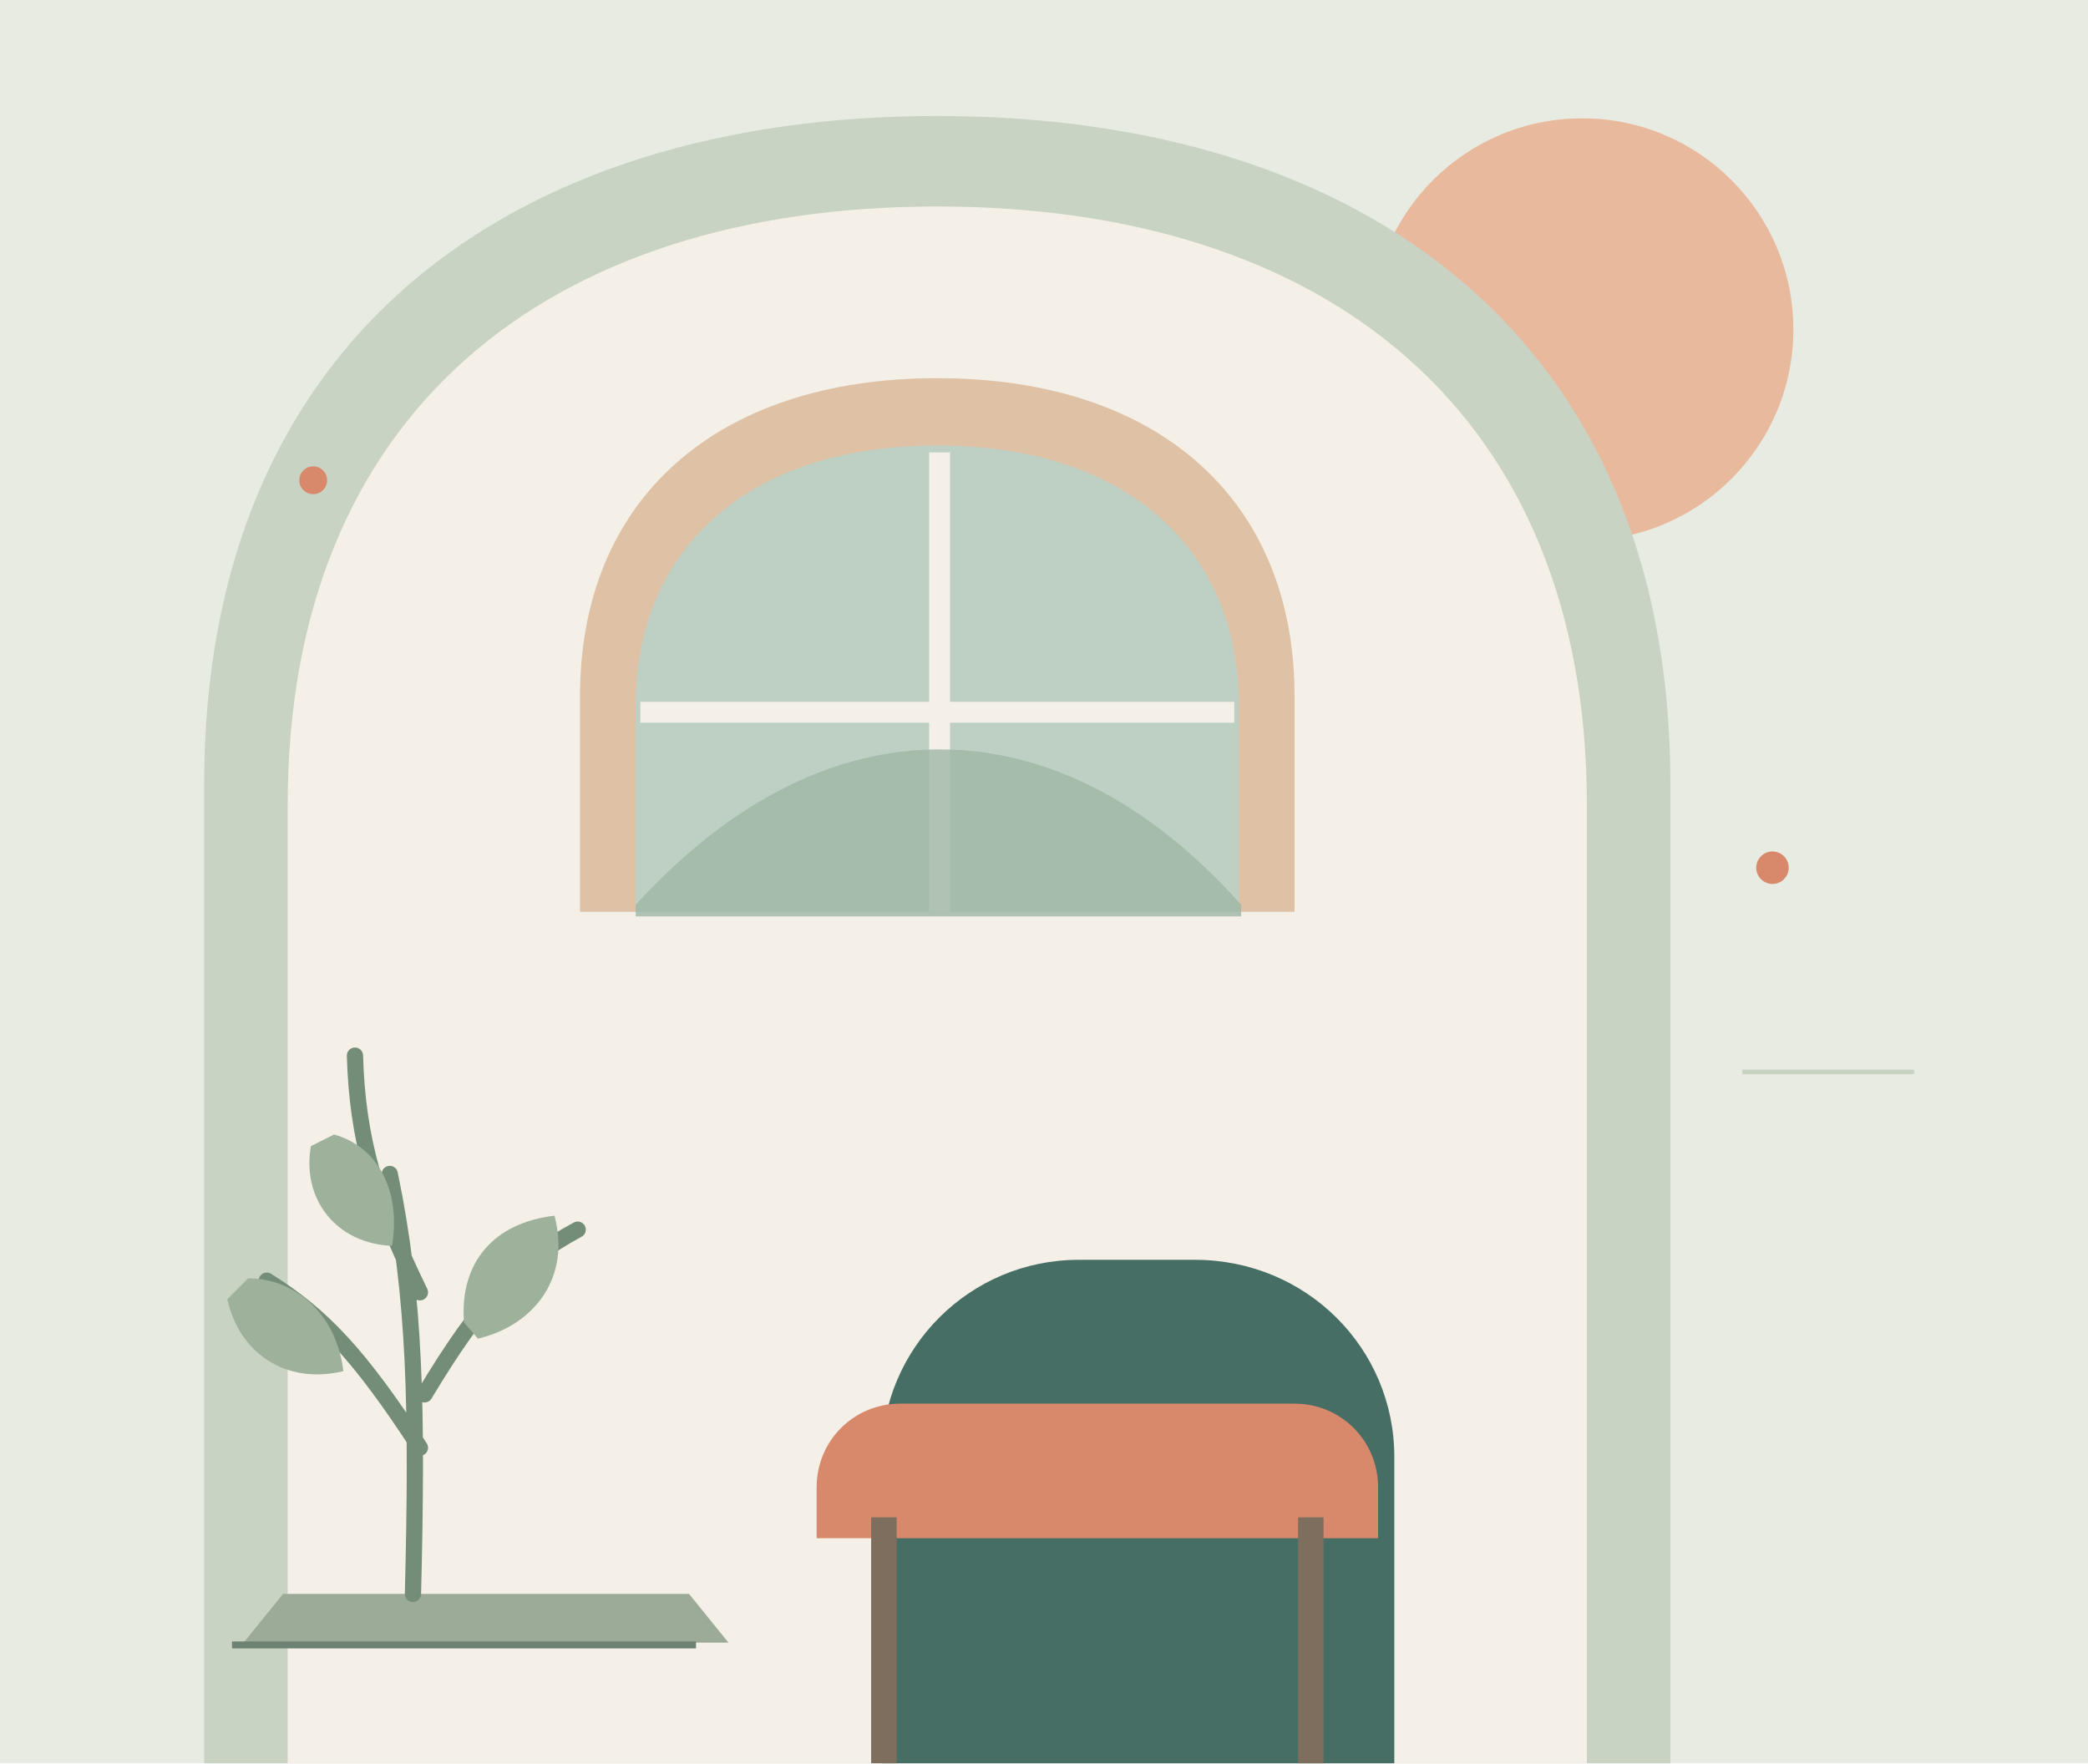
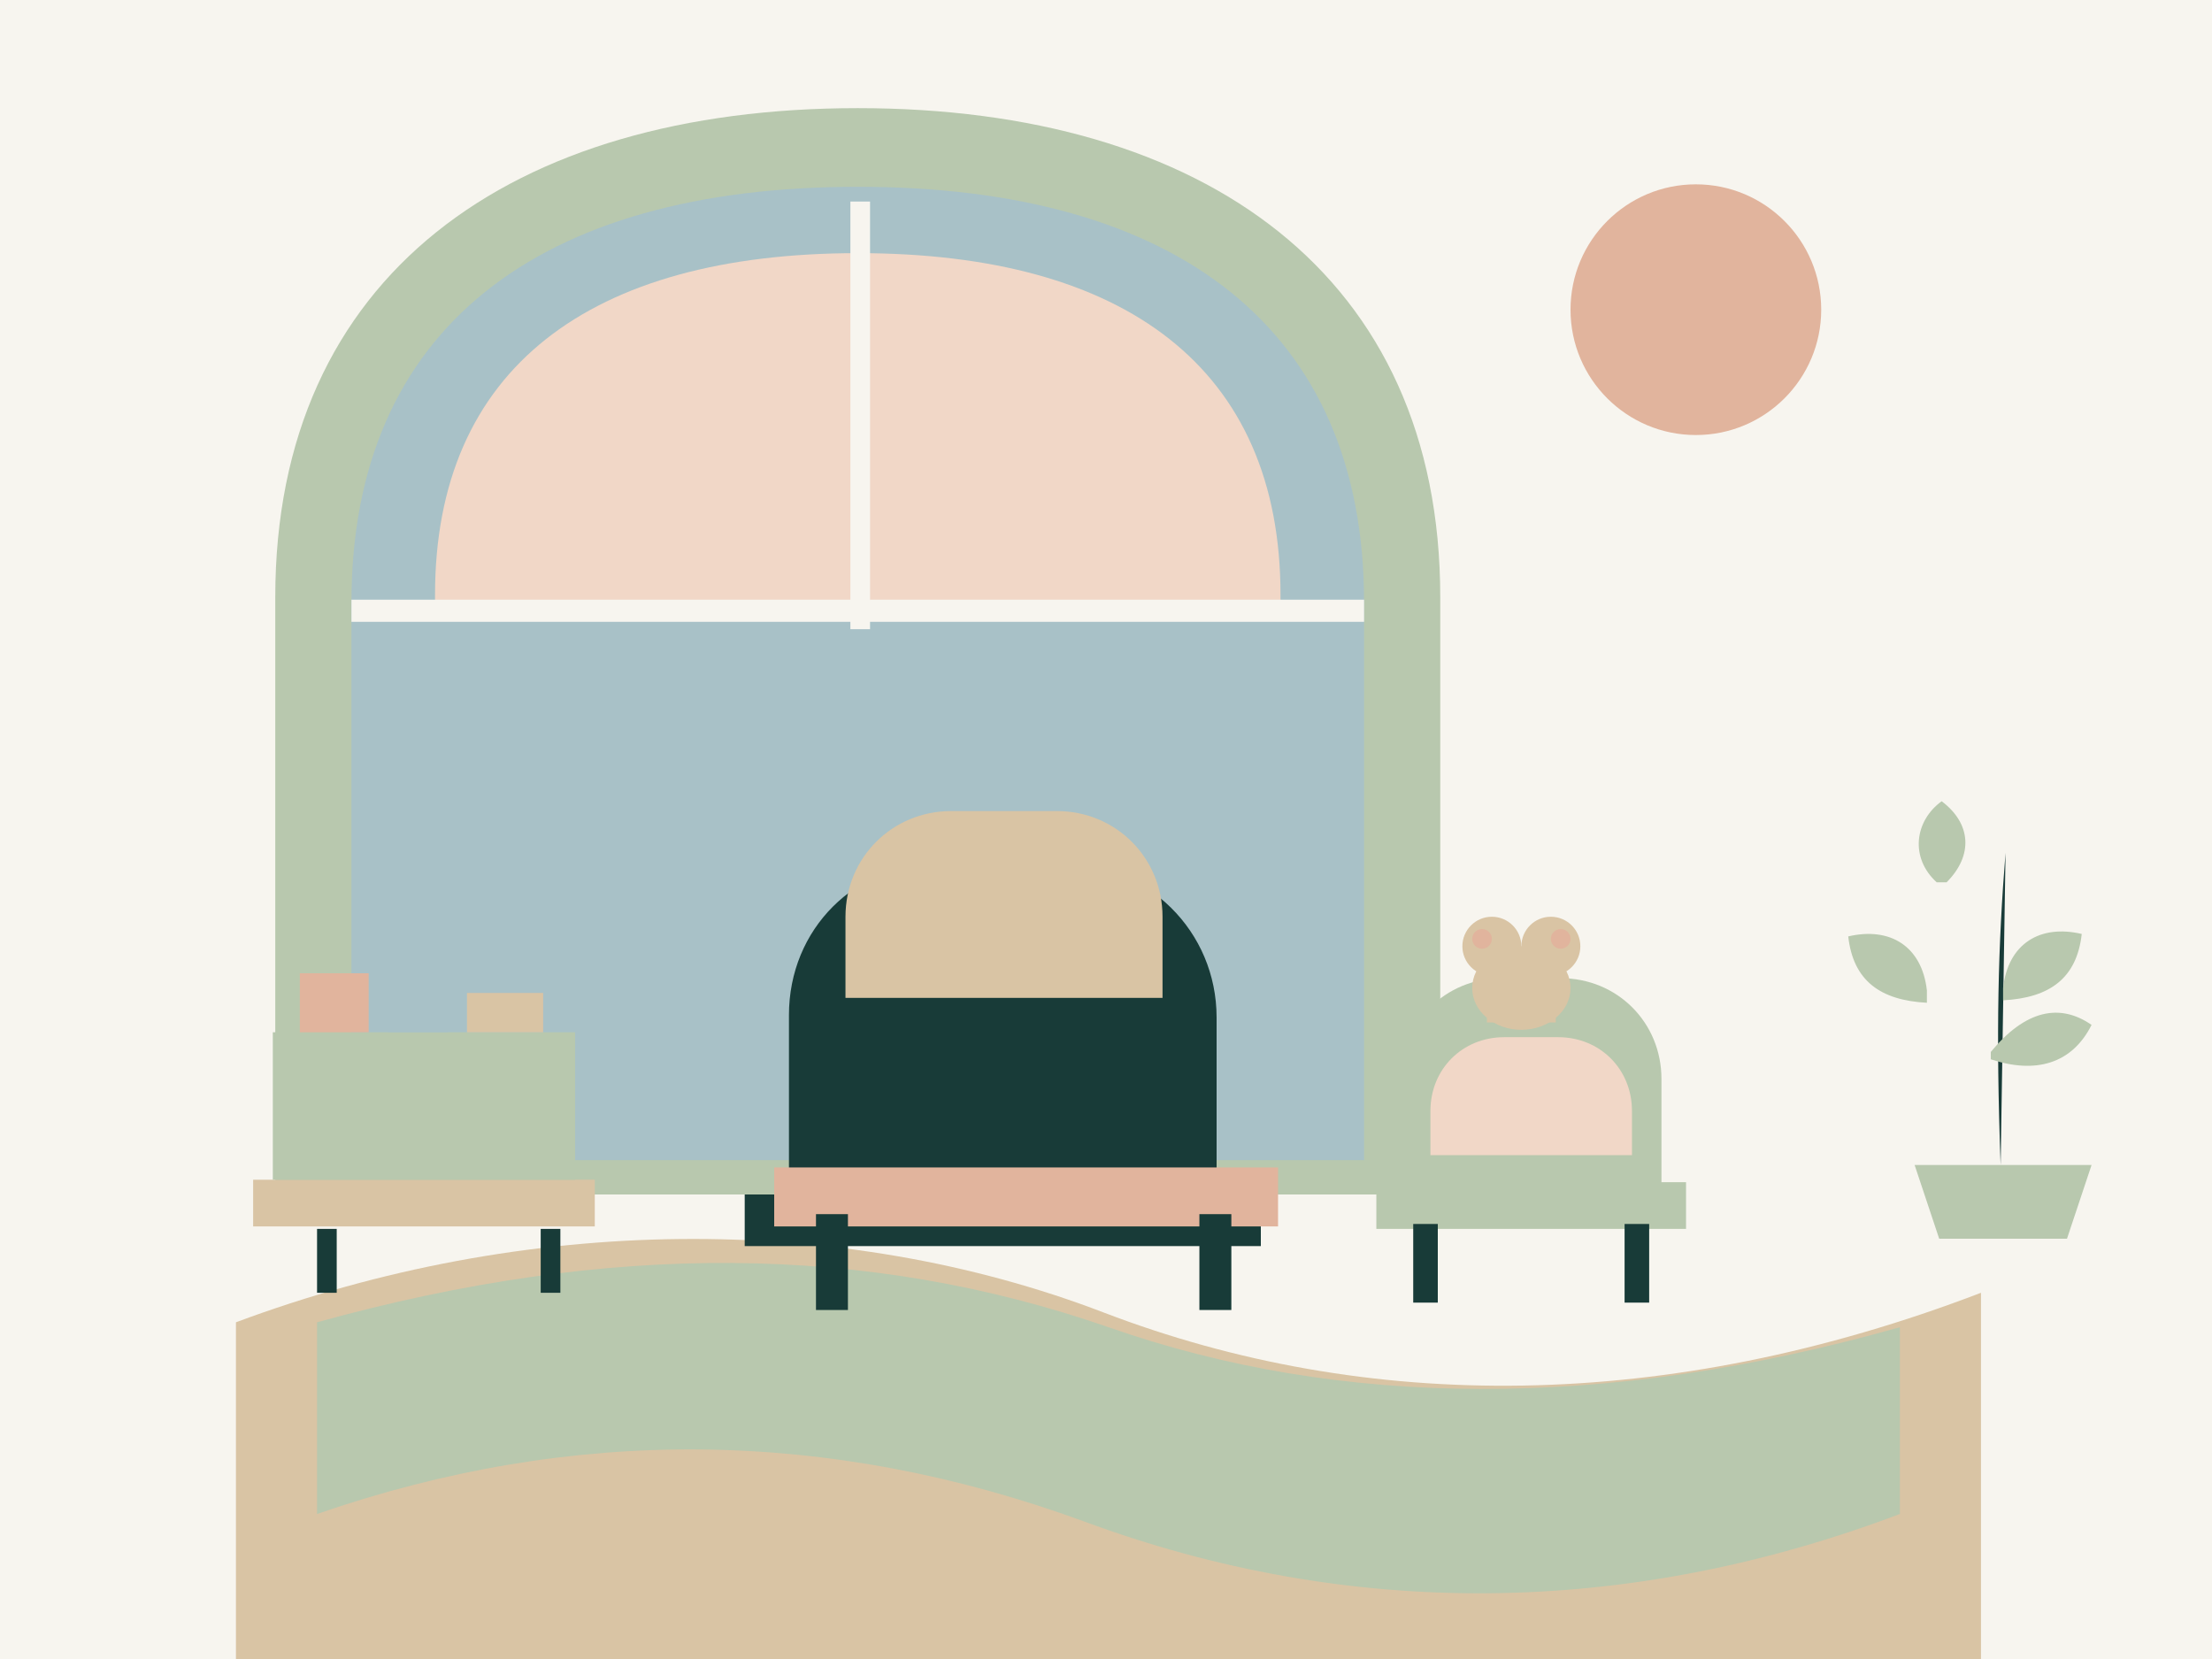
- <svg xmlns="http://www.w3.org/2000/svg" viewBox="0 0 900 760" role="img" aria-labelledby="title desc">
-   <rect width="900" height="760" fill="#e7ebe2" />
-   <circle cx="682" cy="142" r="91" fill="#e9b99d" />
-   <path d="M88 760V338C88 146 220 50 404 50s316 96 316 288v422Z" fill="#c8d3c4" />
-   <path d="M124 760V347c0-169 112-258 280-258s280 89 280 258v413Z" fill="#f4f0e7" />
-   <path d="M250 393V300c0-84 58-137 154-137s154 53 154 137v93Z" fill="#dfc1a6" />
-   <path d="M274 393V304c0-67 48-112 130-112s130 45 130 112v89Z" fill="#bed0c4" />
-   <path d="M405 195v198M276 307h256" stroke="#f4f0e7" stroke-width="9" />
-   <path d="M274 390c42-46 87-67 131-67s89 21 130 67v5H274Z" fill="#9fb6a5" opacity=".8" />
-   <path d="M380 760V628c0-47 38-85 85-85h50c48 0 86 38 86 85v132Z" fill="#466e64" />
-   <path d="M352 641c0-20 16-36 36-36h170c20 0 36 16 36 36v22H352Z" fill="#d8896c" />
-   <path d="M381 654v106m184-106v106" stroke="#7e6e5e" stroke-width="11" />
-   <path d="M122 687h175l17 21H105Z" fill="#9caa98" />
-   <path d="M178 687c2-80 1-128-10-181m13 118c-26-40-42-57-66-72m68 49c24-40 40-57 66-71m-68 27c-19-39-27-66-28-102" fill="none" stroke="#748d79" stroke-width="7" stroke-linecap="round" />
-   <path d="M107 551c20 0 38 15 41 40-25 6-45-8-50-31m102 10c-2-26 13-43 39-46 7 26-8 47-33 53m-62-88c18 5 29 23 25 48-24-1-39-20-35-43" fill="#9eb19a" />
-   <path d="M100 709h200" stroke="#6e8273" stroke-width="3" />
-   <circle cx="764" cy="374" r="7" fill="#d8896c" />
-   <circle cx="135" cy="207" r="6" fill="#d8896c" />
-   <path d="M751 462h74" stroke="#c8d3c4" stroke-width="2" />
+ <svg xmlns="http://www.w3.org/2000/svg" viewBox="0 0 900 675" role="img" aria-labelledby="hero-title hero-desc">
+   <path fill="#f7f5ef" d="M0 0h900v675H0z" />
+   <path fill="#b8c8ae" d="M112 486V243C112 112 208 44 349 44s237 68 237 199v243Z" />
+   <path fill="#a8c1c7" d="M143 472V245c0-111 76-169 206-169s206 58 206 169v227Z" />
+   <path fill="#f1d7c7" d="M177 242c0-92 63-139 172-139s172 47 172 139v8H177Z" />
+   <path fill="#f7f5ef" d="M346 82h8v174h-8zM143 244h412v9H143z" />
+   <circle cx="690" cy="126" r="51" fill="#e1b49d" />
+   <path fill="#d9c4a4" d="M96 538c118-44 246-45 353-4s229 41 357-8v149H96Z" />
+   <path fill="#b8c8ae" d="M129 538c119-33 224-32 322 2 94 33 202 34 322 0v76c-111 42-224 43-332 3-104-38-208-39-312-3Z" />
+   <path fill="#183b38" d="M321 486v-73c0-35 27-62 62-62h48c36 0 64 28 64 63v72h18v21H303v-21Z" />
+   <path fill="#d9c4a4" d="M344 373c0-24 19-43 43-43h43c24 0 43 19 43 43v33H344Z" />
+   <path fill="#e1b49d" d="M315 475h205v24H315z" />
+   <path fill="#183b38" d="M332 494h13v39h-13zm156 0h13v39h-13z" />
+   <path fill="#b8c8ae" d="M570 498v-59c0-23 18-41 41-41h24c23 0 41 18 41 41v59Z" />
+   <path fill="#f1d7c7" d="M582 452c0-17 13-30 30-30h22c17 0 30 13 30 30v18h-82Z" />
+   <path fill="#b8c8ae" d="M560 481h126v19H560z" />
+   <path fill="#183b38" d="M575 498h10v32h-10zm86 0h10v32h-10z" />
+   <ellipse cx="619" cy="402" rx="20" ry="17" fill="#d9c4a4" />
+   <circle cx="607" cy="385" r="12" fill="#d9c4a4" />
+   <circle cx="631" cy="385" r="12" fill="#d9c4a4" />
+   <circle cx="603" cy="382" r="4" fill="#e1b49d" />
+   <circle cx="635" cy="382" r="4" fill="#e1b49d" />
+   <path fill="#d9c4a4" d="M605 398h28v18h-28z" />
+   <path fill="#d9c4a4" d="M103 480h139v19H103z" />
+   <path fill="#b8c8ae" d="M111 420h123v60H111z" />
+   <path fill="#e1b49d" d="M122 396h28v24h-28z" />
+   <path fill="#a8c1c7" d="M158 382h24v38h-24z" />
+   <path fill="#d9c4a4" d="M190 404h31v16h-31z" />
+   <path fill="#183b38" d="M129 500h8v26h-8zm91 0h8v26h-8z" />
+   <path fill="#b8c8ae" d="M779 474h72l-10 30h-52Z" />
+   <path fill="#183b38" d="M814 474c-2-54-1-90 2-127m-1 89-32-29m33 12 31-31m-32-4-17-24" />
+   <path fill="#b8c8ae" d="M784 403c-2-18-15-26-32-22 2 18 13 26 32 27m31-6c2-18 15-26 32-22-2 18-13 26-32 27m-27-48c-11-10-9-25 2-33 12 9 13 22 2 33m18 69c14-17 28-20 41-11-8 16-23 20-41 14" />
</svg>
